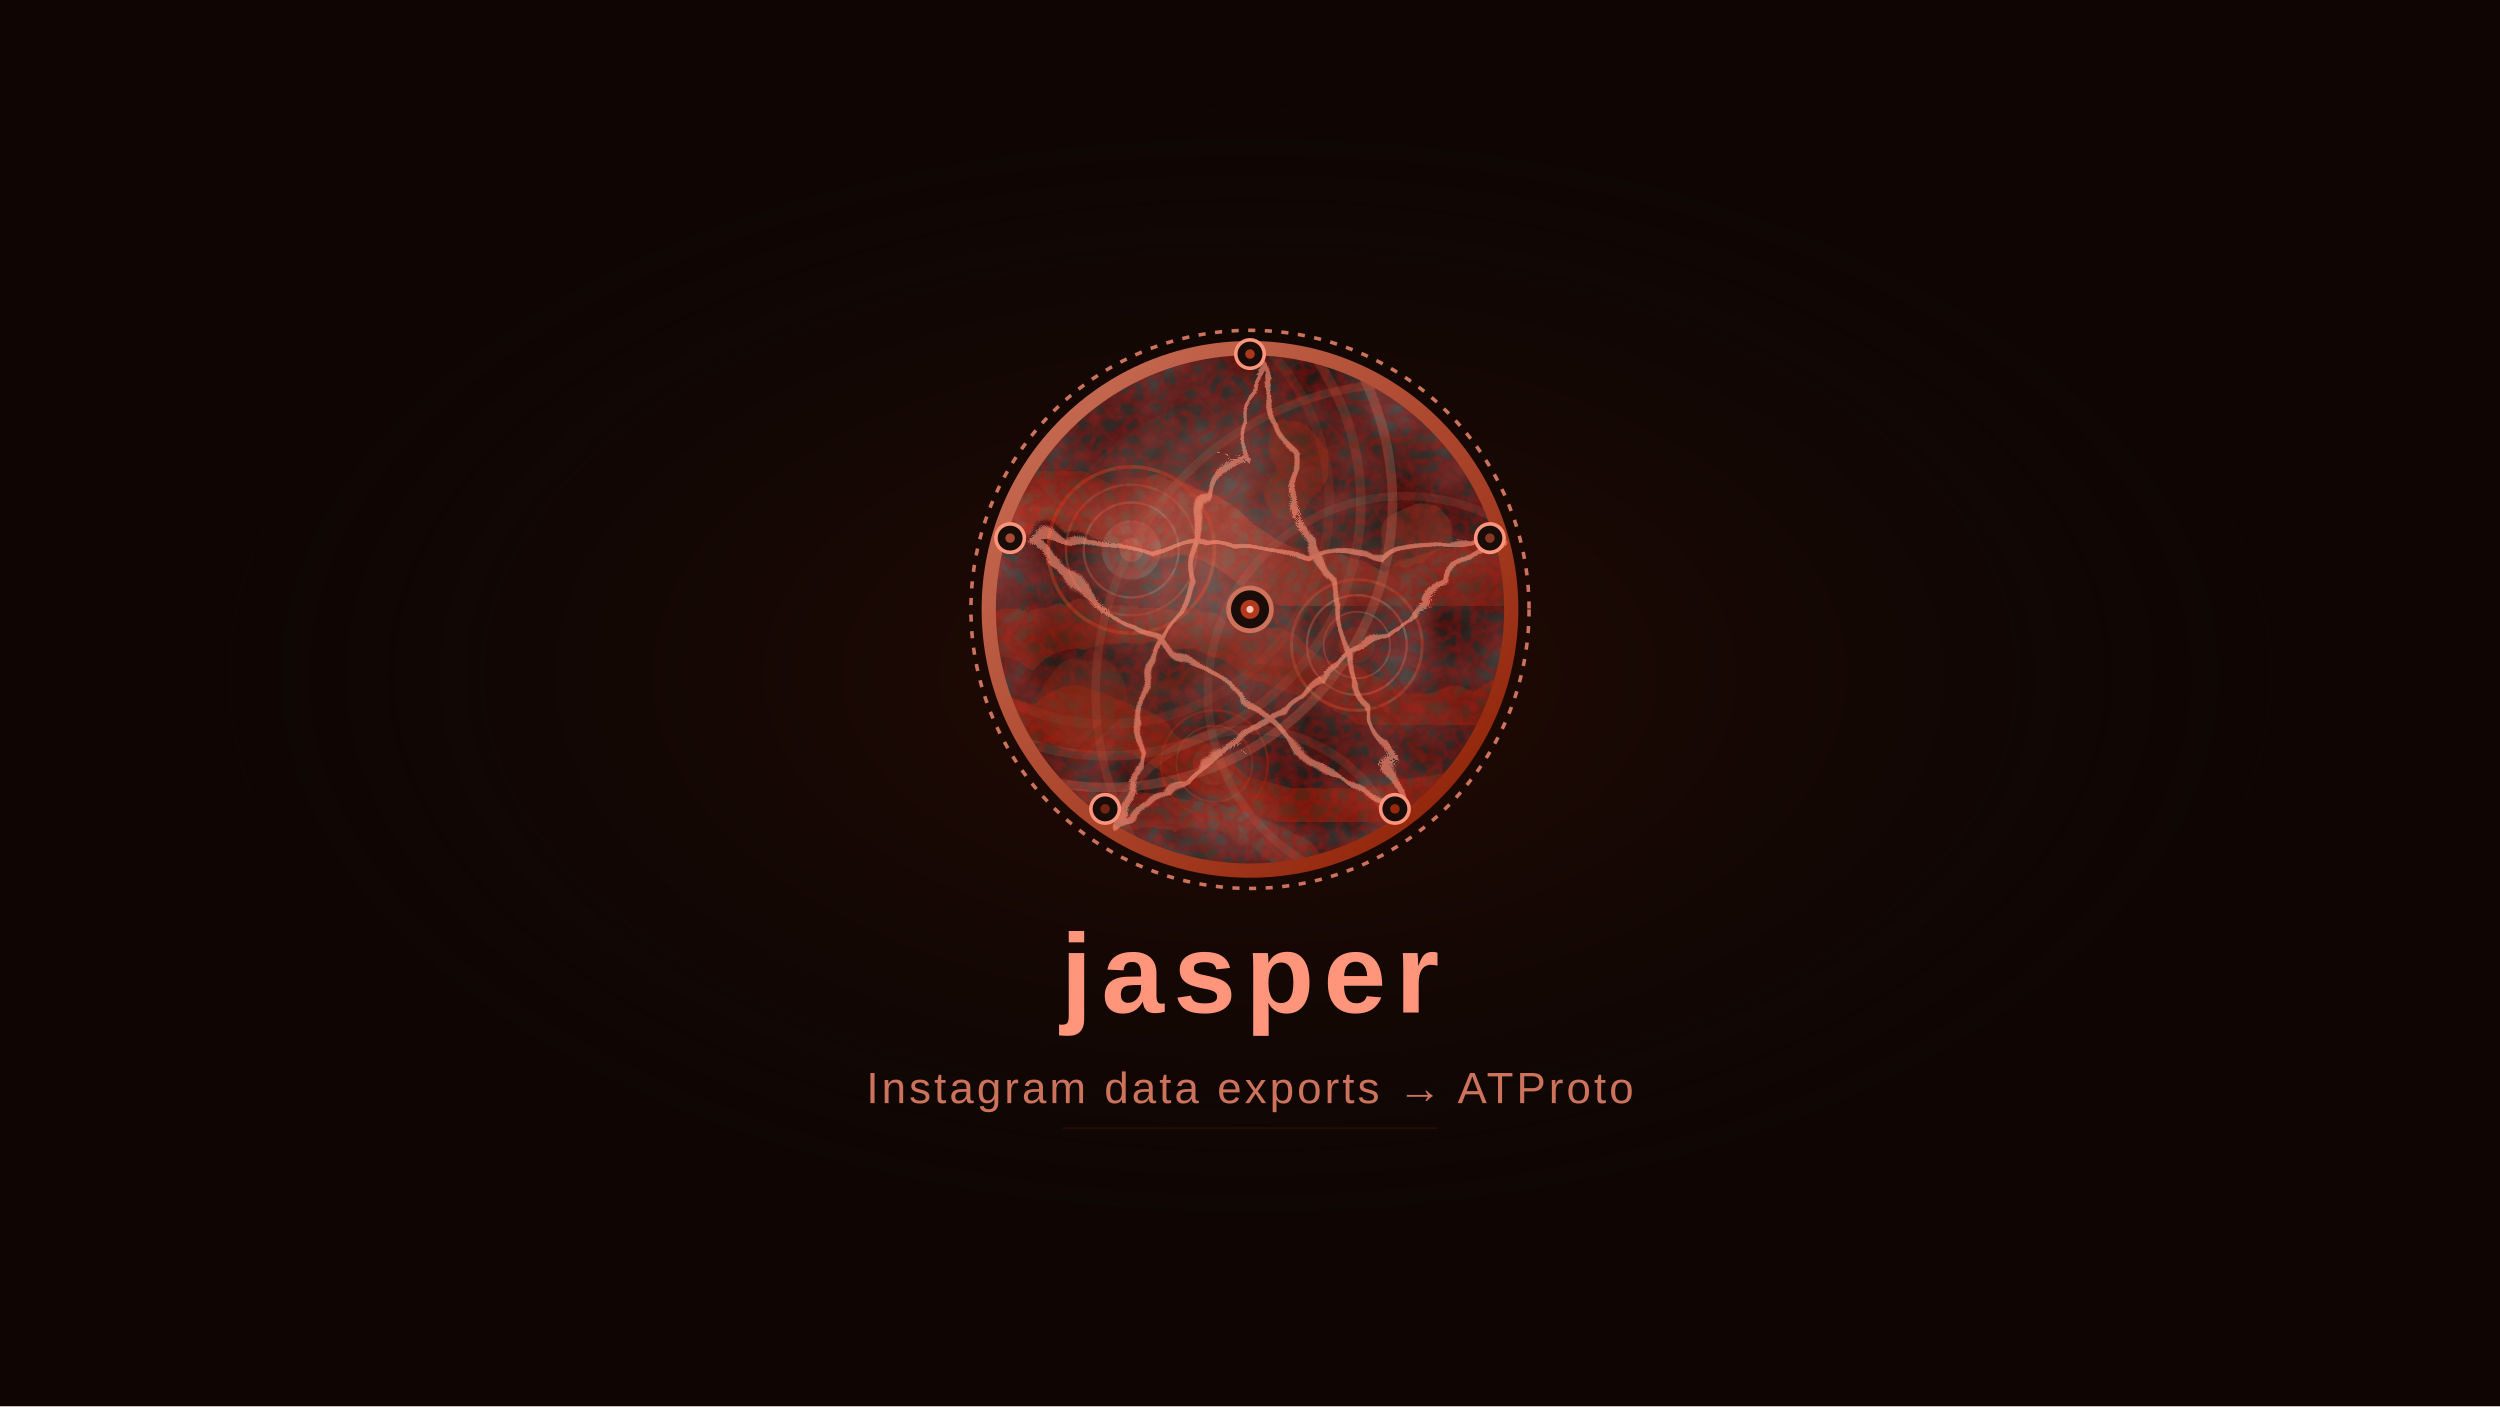
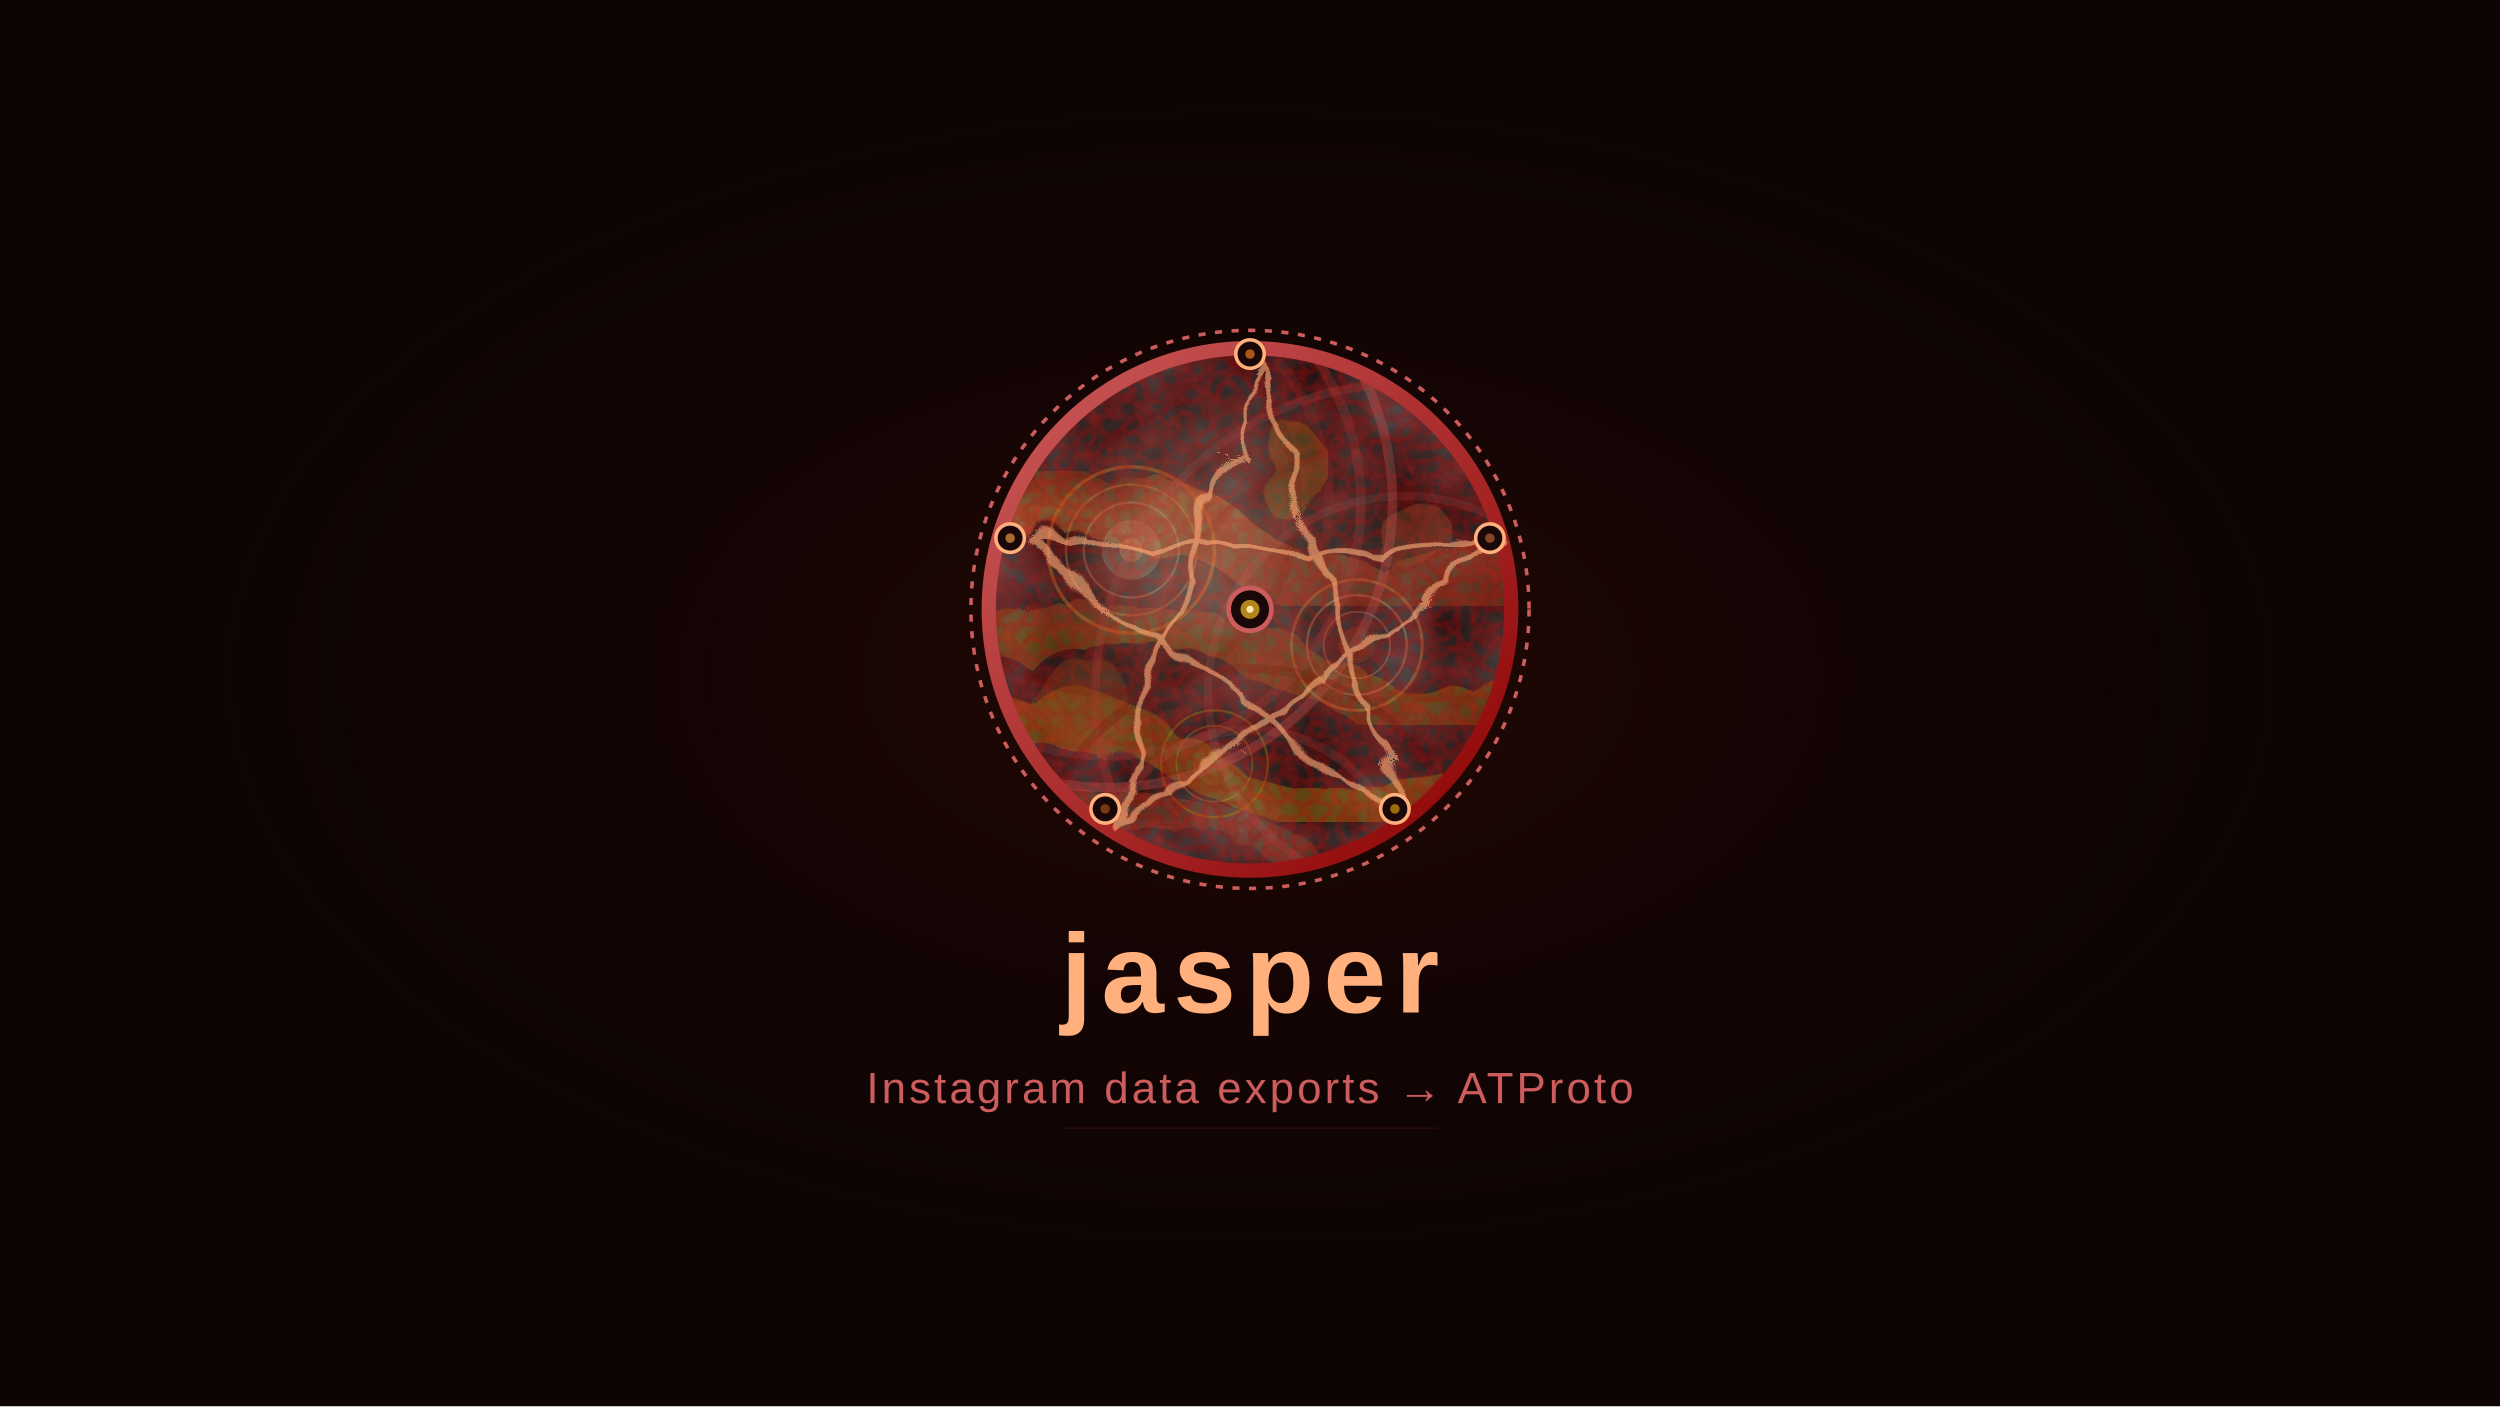
<svg xmlns="http://www.w3.org/2000/svg" viewBox="0 0 1600 900" width="1600" height="900">
  <defs>
    <radialGradient id="bgGlowJasper" cx="50%" cy="48%" r="42%">
-       <stop offset="0%" stop-color="#2a0c04" stop-opacity="0.9" />
-       <stop offset="100%" stop-color="#0f0604" stop-opacity="0" />
+       <stop offset="0%" stop-color="#2a0a04" stop-opacity="0.9" />
+       <stop offset="100%" stop-color="#0f0404" stop-opacity="0" />
    </radialGradient>
  </defs>
-   <rect width="1600" height="900" fill="#0f0604" />
+   <rect width="1600" height="900" fill="#0f0404" />
  <rect width="1600" height="900" fill="url(#bgGlowJasper)" />
  <svg x="610" y="200" width="380" height="380" viewBox="0 0 500 500">
    <defs>
      <clipPath id="circleClip">
        <circle cx="250" cy="250" r="220" />
      </clipPath>
      <filter id="stoneNoise" x="0%" y="0%" width="100%" height="100%">
        <feTurbulence type="fractalNoise" baseFrequency="0.015" numOctaves="4" seed="7" result="noise" />
        <feColorMatrix type="saturate" values="0" result="mono" />
        <feComponentTransfer result="contrast">
          <feFuncR type="linear" slope="1.8" intercept="-0.4" />
          <feFuncG type="linear" slope="1.8" intercept="-0.4" />
          <feFuncB type="linear" slope="1.8" intercept="-0.4" />
        </feComponentTransfer>
        <feGaussianBlur stdDeviation="1.5" result="blurred" />
      </filter>
      <filter id="swirlBands" x="-20%" y="-20%" width="140%" height="140%">
        <feTurbulence type="turbulence" baseFrequency="0.008" numOctaves="3" seed="42" result="turb" />
        <feDisplacementMap in="SourceGraphic" in2="turb" scale="40" xChannelSelector="R" yChannelSelector="G" />
      </filter>
      <filter id="speckles" x="0%" y="0%" width="100%" height="100%">
        <feTurbulence type="turbulence" baseFrequency="0.08" numOctaves="2" seed="15" result="speckle" />
        <feColorMatrix type="matrix" values="           1 0 0 0 0.4           0 0 0 0 0           0 0 0 0 0           0 0 0 -3 1.5" result="speckleMask" />
      </filter>
      <linearGradient id="bandGradient1" x1="0%" y1="0%" x2="100%" y2="100%">
-         <stop offset="0%" stop-color="#8b2b13" stop-opacity="0.7" />
-         <stop offset="25%" stop-color="#cd5b3f" stop-opacity="0.9" />
-         <stop offset="50%" stop-color="#d2421e" stop-opacity="0.6" />
-         <stop offset="75%" stop-color="#a0442d" stop-opacity="0.8" />
-         <stop offset="100%" stop-color="#8b2b13" stop-opacity="0.7" />
+         <stop offset="0%" stop-color="#8B4513" stop-opacity="0.7" />
+         <stop offset="25%" stop-color="#CD853F" stop-opacity="0.9" />
+         <stop offset="50%" stop-color="#D2691E" stop-opacity="0.6" />
+         <stop offset="75%" stop-color="#A0522D" stop-opacity="0.8" />
+         <stop offset="100%" stop-color="#8B4513" stop-opacity="0.7" />
      </linearGradient>
      <linearGradient id="bandGradient2" x1="100%" y1="0%" x2="0%" y2="100%">
-         <stop offset="0%" stop-color="#cd735c" stop-opacity="0.5" />
-         <stop offset="50%" stop-color="#b82e0b" stop-opacity="0.7" />
-         <stop offset="100%" stop-color="#d2421e" stop-opacity="0.4" />
+         <stop offset="0%" stop-color="#CD5C5C" stop-opacity="0.5" />
+         <stop offset="50%" stop-color="#B8860B" stop-opacity="0.7" />
+         <stop offset="100%" stop-color="#D2691E" stop-opacity="0.4" />
      </linearGradient>
      <radialGradient id="centerGlow" cx="40%" cy="40%" r="60%">
-         <stop offset="0%" stop-color="#e8ad9e" stop-opacity="0.3" />
-         <stop offset="100%" stop-color="#1a0c08" stop-opacity="0" />
+         <stop offset="0%" stop-color="#E8C39E" stop-opacity="0.3" />
+         <stop offset="100%" stop-color="#1a0808" stop-opacity="0" />
      </radialGradient>
      <linearGradient id="redGlow" x1="0%" y1="0%" x2="100%" y2="100%">
-         <stop offset="0%" stop-color="#cd735c" />
-         <stop offset="100%" stop-color="#8b1c00" />
+         <stop offset="0%" stop-color="#CD5C5C" />
+         <stop offset="100%" stop-color="#8B0000" />
      </linearGradient>
    </defs>
-     <circle cx="250" cy="250" r="220" fill="#1a0c08" />
+     <circle cx="250" cy="250" r="220" fill="#1a0808" />
    <g clip-path="url(#circleClip)">
-       <rect x="0" y="0" width="500" height="500" fill="#2a1510" filter="url(#stoneNoise)" opacity="0.4" />
+       <rect x="0" y="0" width="500" height="500" fill="#2a1210" filter="url(#stoneNoise)" opacity="0.4" />
      <path d="M -50 180 Q 100 120, 250 200 T 550 150" fill="none" stroke="url(#bandGradient1)" stroke-width="60" filter="url(#swirlBands)" opacity="0.6" />
      <path d="M -30 280 Q 150 220, 300 300 T 580 250" fill="none" stroke="url(#bandGradient2)" stroke-width="45" filter="url(#swirlBands)" opacity="0.5" />
-       <path d="M -40 350 Q 80 300, 200 380 T 560 340" fill="none" stroke="#b82e0b" stroke-width="35" filter="url(#swirlBands)" opacity="0.4" />
-       <path d="M -20 420 Q 120 380, 280 450 T 540 400" fill="none" stroke="#a0442d" stroke-width="28" filter="url(#swirlBands)" opacity="0.35" />
-       <circle cx="150" cy="200" r="70" fill="none" stroke="#d2421e" stroke-width="3" opacity="0.5" />
-       <circle cx="150" cy="200" r="55" fill="none" stroke="#cd5b3f" stroke-width="2" opacity="0.4" />
-       <circle cx="150" cy="200" r="40" fill="none" stroke="#de9887" stroke-width="2" opacity="0.3" />
-       <circle cx="150" cy="200" r="25" fill="#d29a8c" opacity="0.25" />
-       <circle cx="150" cy="200" r="10" fill="#f47e60" opacity="0.3" />
-       <circle cx="340" cy="280" r="55" fill="none" stroke="#cd5b3f" stroke-width="2.5" opacity="0.45" />
-       <circle cx="340" cy="280" r="42" fill="none" stroke="#d29a8c" stroke-width="2" opacity="0.35" />
-       <circle cx="340" cy="280" r="28" fill="none" stroke="#de9887" stroke-width="1.5" opacity="0.3" />
-       <circle cx="340" cy="280" r="15" fill="#d2421e" opacity="0.2" />
-       <circle cx="220" cy="380" r="45" fill="none" stroke="#b82e0b" stroke-width="2" opacity="0.4" />
-       <circle cx="220" cy="380" r="32" fill="none" stroke="#da4520" stroke-width="1.5" opacity="0.3" />
-       <circle cx="220" cy="380" r="18" fill="#cd5b3f" opacity="0.15" />
+       <path d="M -40 350 Q 80 300, 200 380 T 560 340" fill="none" stroke="#B8860B" stroke-width="35" filter="url(#swirlBands)" opacity="0.4" />
+       <path d="M -20 420 Q 120 380, 280 450 T 540 400" fill="none" stroke="#A0522D" stroke-width="28" filter="url(#swirlBands)" opacity="0.35" />
+       <circle cx="150" cy="200" r="70" fill="none" stroke="#D2691E" stroke-width="3" opacity="0.5" />
+       <circle cx="150" cy="200" r="55" fill="none" stroke="#CD853F" stroke-width="2" opacity="0.4" />
+       <circle cx="150" cy="200" r="40" fill="none" stroke="#DEB887" stroke-width="2" opacity="0.3" />
+       <circle cx="150" cy="200" r="25" fill="#D2B48C" opacity="0.25" />
+       <circle cx="150" cy="200" r="10" fill="#F4A460" opacity="0.3" />
+       <circle cx="340" cy="280" r="55" fill="none" stroke="#CD853F" stroke-width="2.5" opacity="0.45" />
+       <circle cx="340" cy="280" r="42" fill="none" stroke="#D2B48C" stroke-width="2" opacity="0.35" />
+       <circle cx="340" cy="280" r="28" fill="none" stroke="#DEB887" stroke-width="1.5" opacity="0.3" />
+       <circle cx="340" cy="280" r="15" fill="#D2691E" opacity="0.2" />
+       <circle cx="220" cy="380" r="45" fill="none" stroke="#B8860B" stroke-width="2" opacity="0.4" />
+       <circle cx="220" cy="380" r="32" fill="none" stroke="#DAA520" stroke-width="1.5" opacity="0.3" />
+       <circle cx="220" cy="380" r="18" fill="#CD853F" opacity="0.15" />
      <rect x="0" y="0" width="500" height="500" fill="#000" filter="url(#speckles)" opacity="0.3" />
-       <ellipse cx="380" cy="180" rx="35" ry="25" fill="#a0442d" filter="url(#swirlBands)" opacity="0.35" />
-       <ellipse cx="100" cy="320" rx="45" ry="30" fill="#8b2b13" filter="url(#swirlBands)" opacity="0.3" />
-       <ellipse cx="280" cy="120" rx="25" ry="40" fill="#b82e0b" filter="url(#swirlBands)" opacity="0.25" />
-       <circle cx="130" cy="160" r="240.0" fill="none" stroke="#cd735c" stroke-width="8.0" opacity="0.3" />
-       <circle cx="130" cy="160" r="213.333" fill="none" stroke="#b8533a" stroke-width="8.0" opacity="0.25" />
-       <circle cx="130" cy="160" r="186.667" fill="none" stroke="#a8432a" stroke-width="8.0" opacity="0.2" />
-       <circle cx="130" cy="160" r="160.0" fill="none" stroke="#781800" stroke-width="8.0" opacity="0.15" />
-       <circle cx="380" cy="320" r="260.0" fill="none" stroke="#b8533a" stroke-width="7.091" opacity="0.25" />
-       <circle cx="380" cy="320" r="212.727" fill="none" stroke="#88230a" stroke-width="7.091" opacity="0.2" />
-       <circle cx="380" cy="320" r="165.455" fill="none" stroke="#cd735c" stroke-width="7.091" opacity="0.15" />
-       <circle cx="250" cy="480" r="180.0" fill="none" stroke="#781800" stroke-width="7.714" opacity="0.2" />
-       <circle cx="250" cy="480" r="128.571" fill="none" stroke="#cd735c" stroke-width="7.714" opacity="0.15" />
+       <ellipse cx="380" cy="180" rx="35" ry="25" fill="#A0522D" filter="url(#swirlBands)" opacity="0.35" />
+       <ellipse cx="100" cy="320" rx="45" ry="30" fill="#8B4513" filter="url(#swirlBands)" opacity="0.3" />
+       <ellipse cx="280" cy="120" rx="25" ry="40" fill="#B8860B" filter="url(#swirlBands)" opacity="0.25" />
+       <circle cx="130" cy="160" r="240.0" fill="none" stroke="#CD5C5C" stroke-width="8.0" opacity="0.3" />
+       <circle cx="130" cy="160" r="213.333" fill="none" stroke="#B83A3A" stroke-width="8.0" opacity="0.25" />
+       <circle cx="130" cy="160" r="186.667" fill="none" stroke="#A82A2A" stroke-width="8.0" opacity="0.2" />
+       <circle cx="130" cy="160" r="160.0" fill="none" stroke="#780000" stroke-width="8.0" opacity="0.15" />
+       <circle cx="380" cy="320" r="260.0" fill="none" stroke="#B83A3A" stroke-width="7.091" opacity="0.25" />
+       <circle cx="380" cy="320" r="212.727" fill="none" stroke="#880A0A" stroke-width="7.091" opacity="0.2" />
+       <circle cx="380" cy="320" r="165.455" fill="none" stroke="#CD5C5C" stroke-width="7.091" opacity="0.15" />
+       <circle cx="250" cy="480" r="180.0" fill="none" stroke="#780000" stroke-width="7.714" opacity="0.2" />
+       <circle cx="250" cy="480" r="128.571" fill="none" stroke="#CD5C5C" stroke-width="7.714" opacity="0.15" />
    </g>
    <circle cx="250" cy="250" r="180" fill="url(#centerGlow)" />
    <circle cx="250" cy="250" r="220" fill="none" stroke="url(#redGlow)" stroke-width="12" />
-     <circle cx="250" cy="250" r="235" fill="none" stroke="#cd735c" stroke-width="3" stroke-dasharray="6, 8" />
-     <path d="M 250 35 L 372 418 L 48 190 L 452 190 L 128 418 Z" fill="none" stroke="#ff967c" stroke-width="5" stroke-linejoin="round" opacity="0.6" filter="url(#swirlBands)" />
-     <circle cx="250" cy="250" r="18" fill="#1a0c08" stroke="#cd735c" stroke-width="4" />
-     <circle cx="250" cy="250" r="8" fill="#da4520" opacity="0.8" />
-     <circle cx="250" cy="250" r="3" fill="#ffc4b5" />
+     <circle cx="250" cy="250" r="235" fill="none" stroke="#CD5C5C" stroke-width="3" stroke-dasharray="6, 8" />
+     <path d="M 250 35 L 372 418 L 48 190 L 452 190 L 128 418 Z" fill="none" stroke="#FFB07C" stroke-width="5" stroke-linejoin="round" opacity="0.6" filter="url(#swirlBands)" />
+     <circle cx="250" cy="250" r="18" fill="#1a0808" stroke="#CD5C5C" stroke-width="4" />
+     <circle cx="250" cy="250" r="8" fill="#DAA520" opacity="0.8" />
+     <circle cx="250" cy="250" r="3" fill="#FFE4B5" />
    <g>
-       <circle cx="250" cy="35" r="12" fill="#1a0c08" stroke="#ff967c" stroke-width="3" />
-       <circle cx="250" cy="35" r="4" fill="#d2421e" opacity="0.8" />
+       <circle cx="250" cy="35" r="12" fill="#1a0808" stroke="#FFB07C" stroke-width="3" />
+       <circle cx="250" cy="35" r="4" fill="#D2691E" opacity="0.8" />
    </g>
    <g>
-       <circle cx="372" cy="418" r="12" fill="#1a0c08" stroke="#ff967c" stroke-width="3" />
-       <circle cx="372" cy="418" r="4" fill="#b82e0b" opacity="0.8" />
+       <circle cx="372" cy="418" r="12" fill="#1a0808" stroke="#FFB07C" stroke-width="3" />
+       <circle cx="372" cy="418" r="4" fill="#B8860B" opacity="0.8" />
    </g>
    <g>
-       <circle cx="48" cy="190" r="12" fill="#1a0c08" stroke="#ff967c" stroke-width="3" />
-       <circle cx="48" cy="190" r="4" fill="#cd5b3f" opacity="0.8" />
+       <circle cx="48" cy="190" r="12" fill="#1a0808" stroke="#FFB07C" stroke-width="3" />
+       <circle cx="48" cy="190" r="4" fill="#CD853F" opacity="0.8" />
    </g>
    <g>
-       <circle cx="452" cy="190" r="12" fill="#1a0c08" stroke="#ff967c" stroke-width="3" />
-       <circle cx="452" cy="190" r="4" fill="#a0442d" opacity="0.8" />
+       <circle cx="452" cy="190" r="12" fill="#1a0808" stroke="#FFB07C" stroke-width="3" />
+       <circle cx="452" cy="190" r="4" fill="#A0522D" opacity="0.8" />
    </g>
    <g>
-       <circle cx="128" cy="418" r="12" fill="#1a0c08" stroke="#ff967c" stroke-width="3" />
-       <circle cx="128" cy="418" r="4" fill="#8b2b13" opacity="0.8" />
+       <circle cx="128" cy="418" r="12" fill="#1a0808" stroke="#FFB07C" stroke-width="3" />
+       <circle cx="128" cy="418" r="4" fill="#8B4513" opacity="0.8" />
    </g>
  </svg>
-   <text x="800" y="648" text-anchor="middle" font-family="'SF Pro Display', 'Helvetica Neue', Arial, sans-serif" font-size="72" font-weight="700" letter-spacing="6" fill="#ff967c">jasper</text>
-   <text x="800" y="706" text-anchor="middle" font-family="'SF Pro Text', 'Helvetica Neue', Arial, sans-serif" font-size="28" font-weight="400" letter-spacing="2" fill="#cd735c">Instagram data exports → ATProto</text>
-   <line x1="680" y1="722" x2="920" y2="722" stroke="#2a0c04" stroke-width="1" />
+   <text x="800" y="648" text-anchor="middle" font-family="'SF Pro Display', 'Helvetica Neue', Arial, sans-serif" font-size="72" font-weight="700" letter-spacing="6" fill="#FFB07C">jasper</text>
+   <text x="800" y="706" text-anchor="middle" font-family="'SF Pro Text', 'Helvetica Neue', Arial, sans-serif" font-size="28" font-weight="400" letter-spacing="2" fill="#CD5C5C">Instagram data exports → ATProto</text>
+   <line x1="680" y1="722" x2="920" y2="722" stroke="#2a0a04" stroke-width="1" />
</svg>
